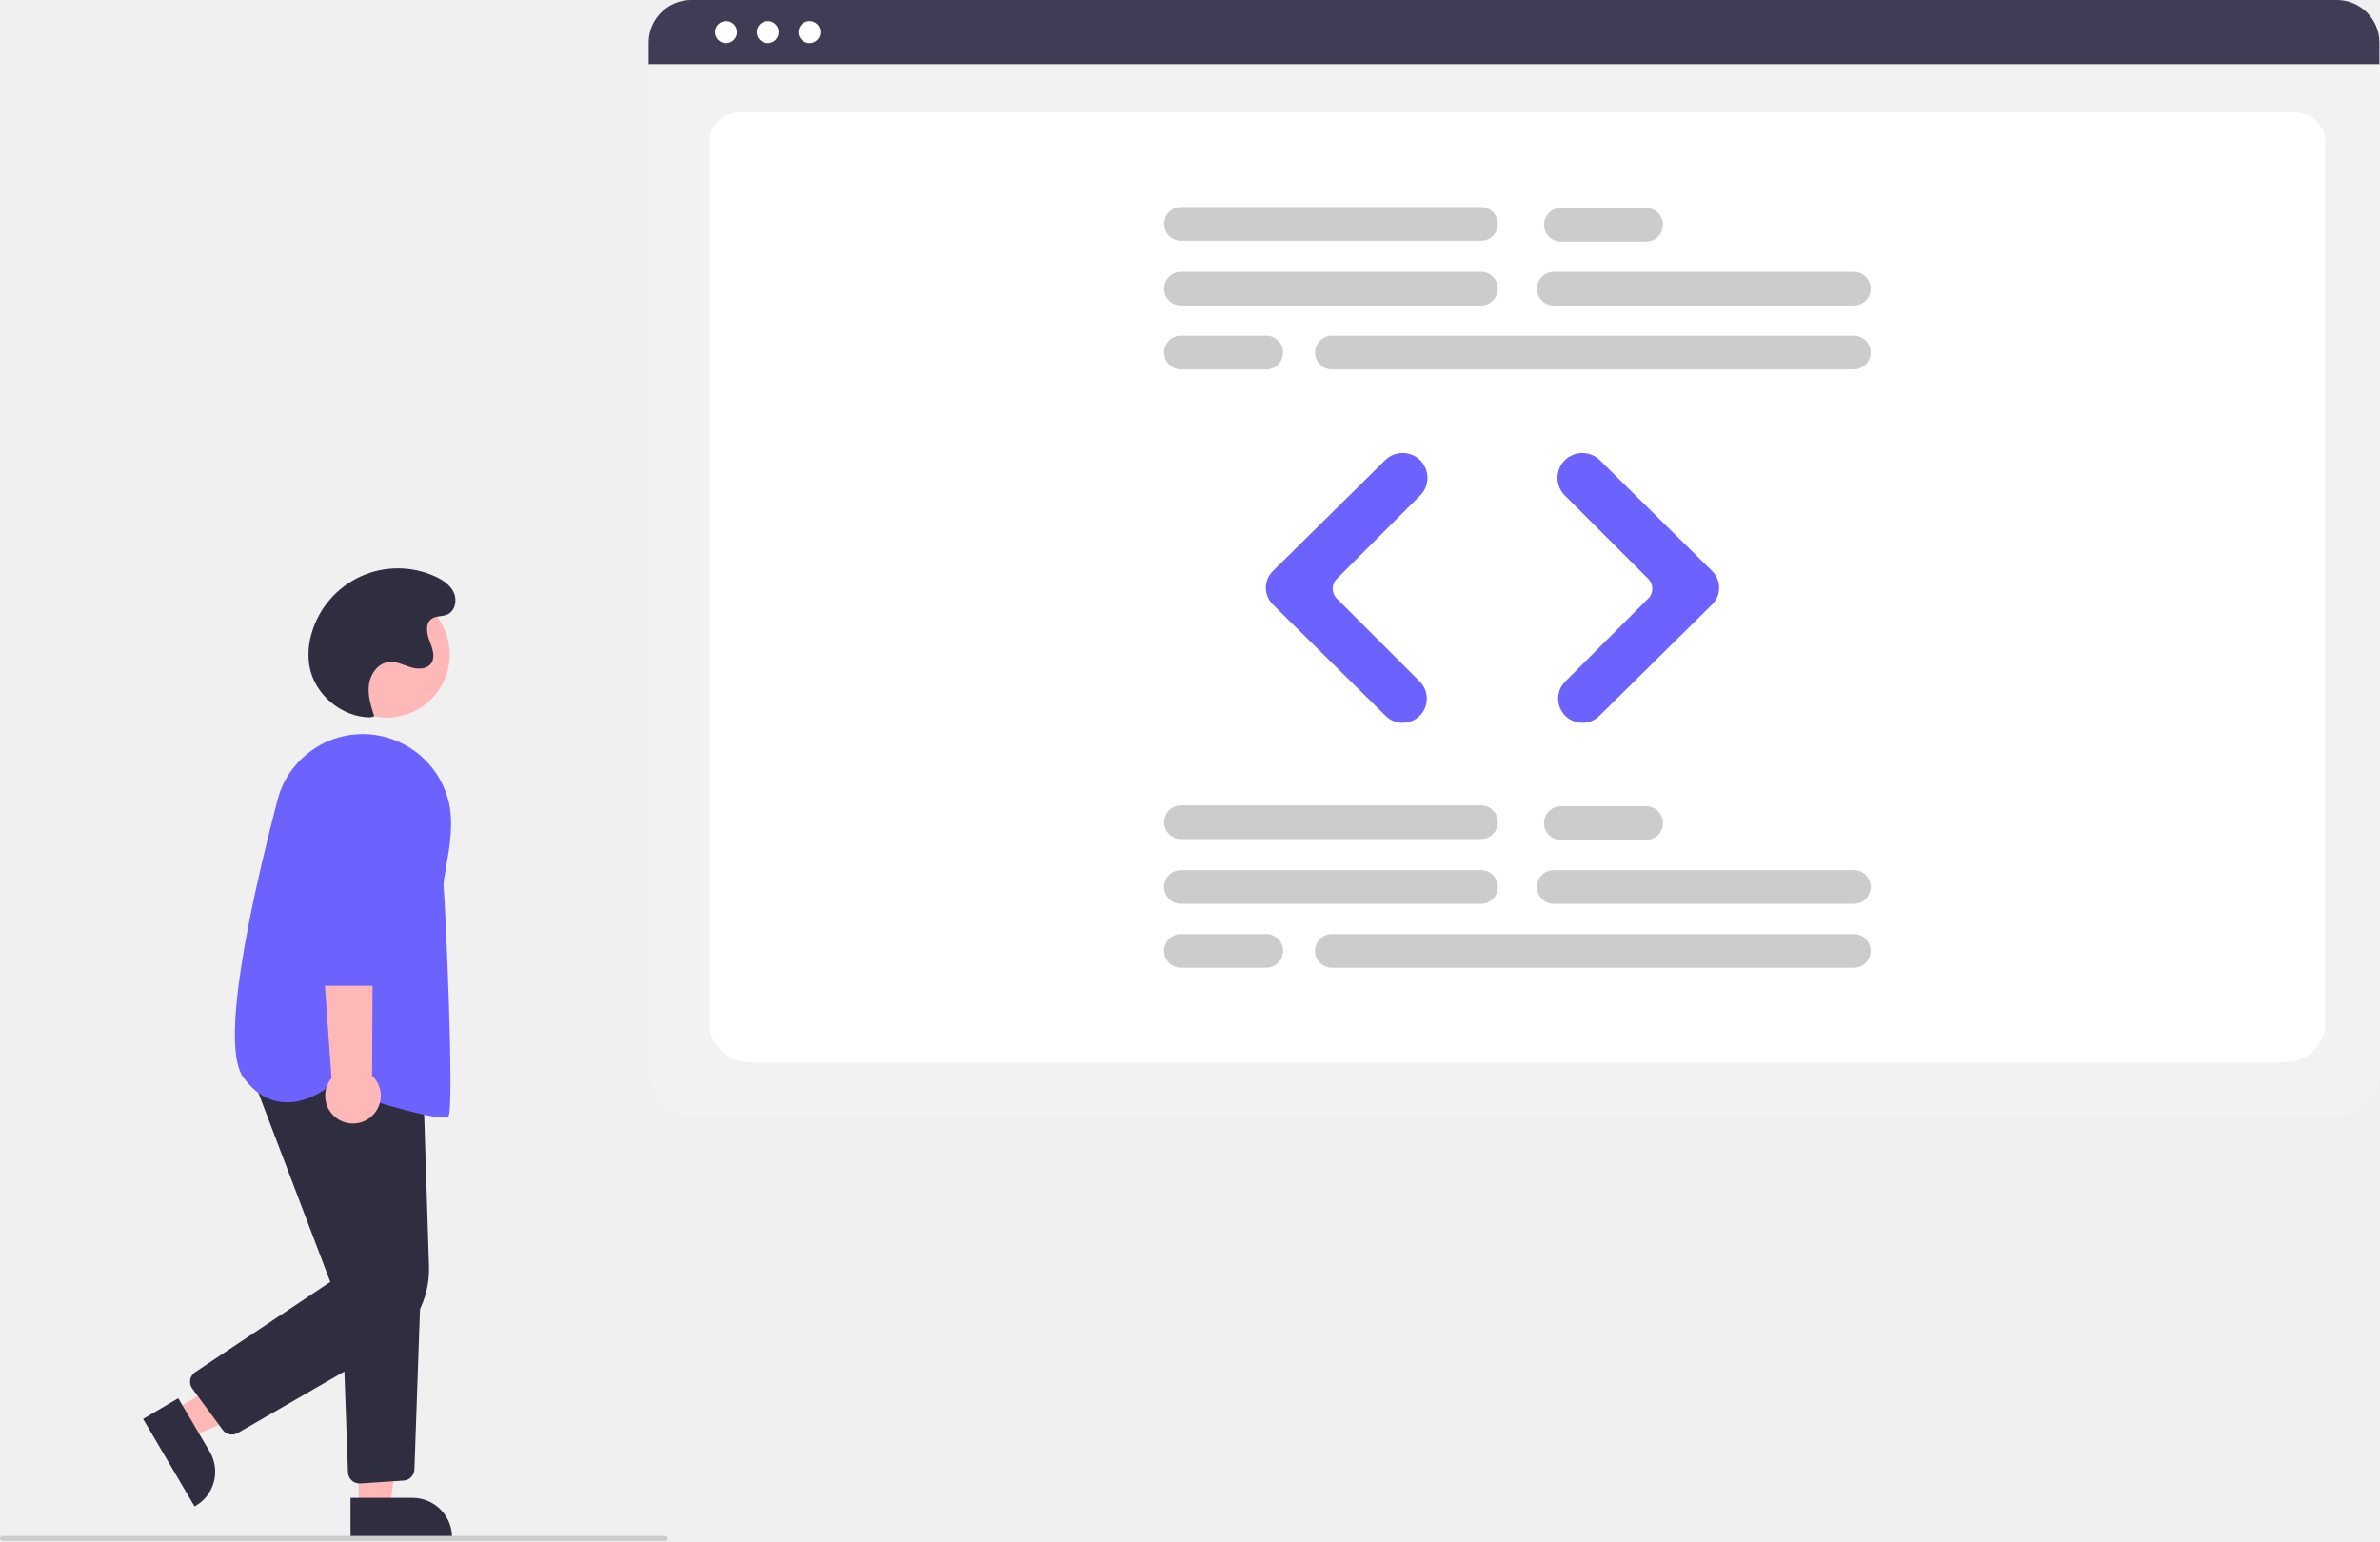
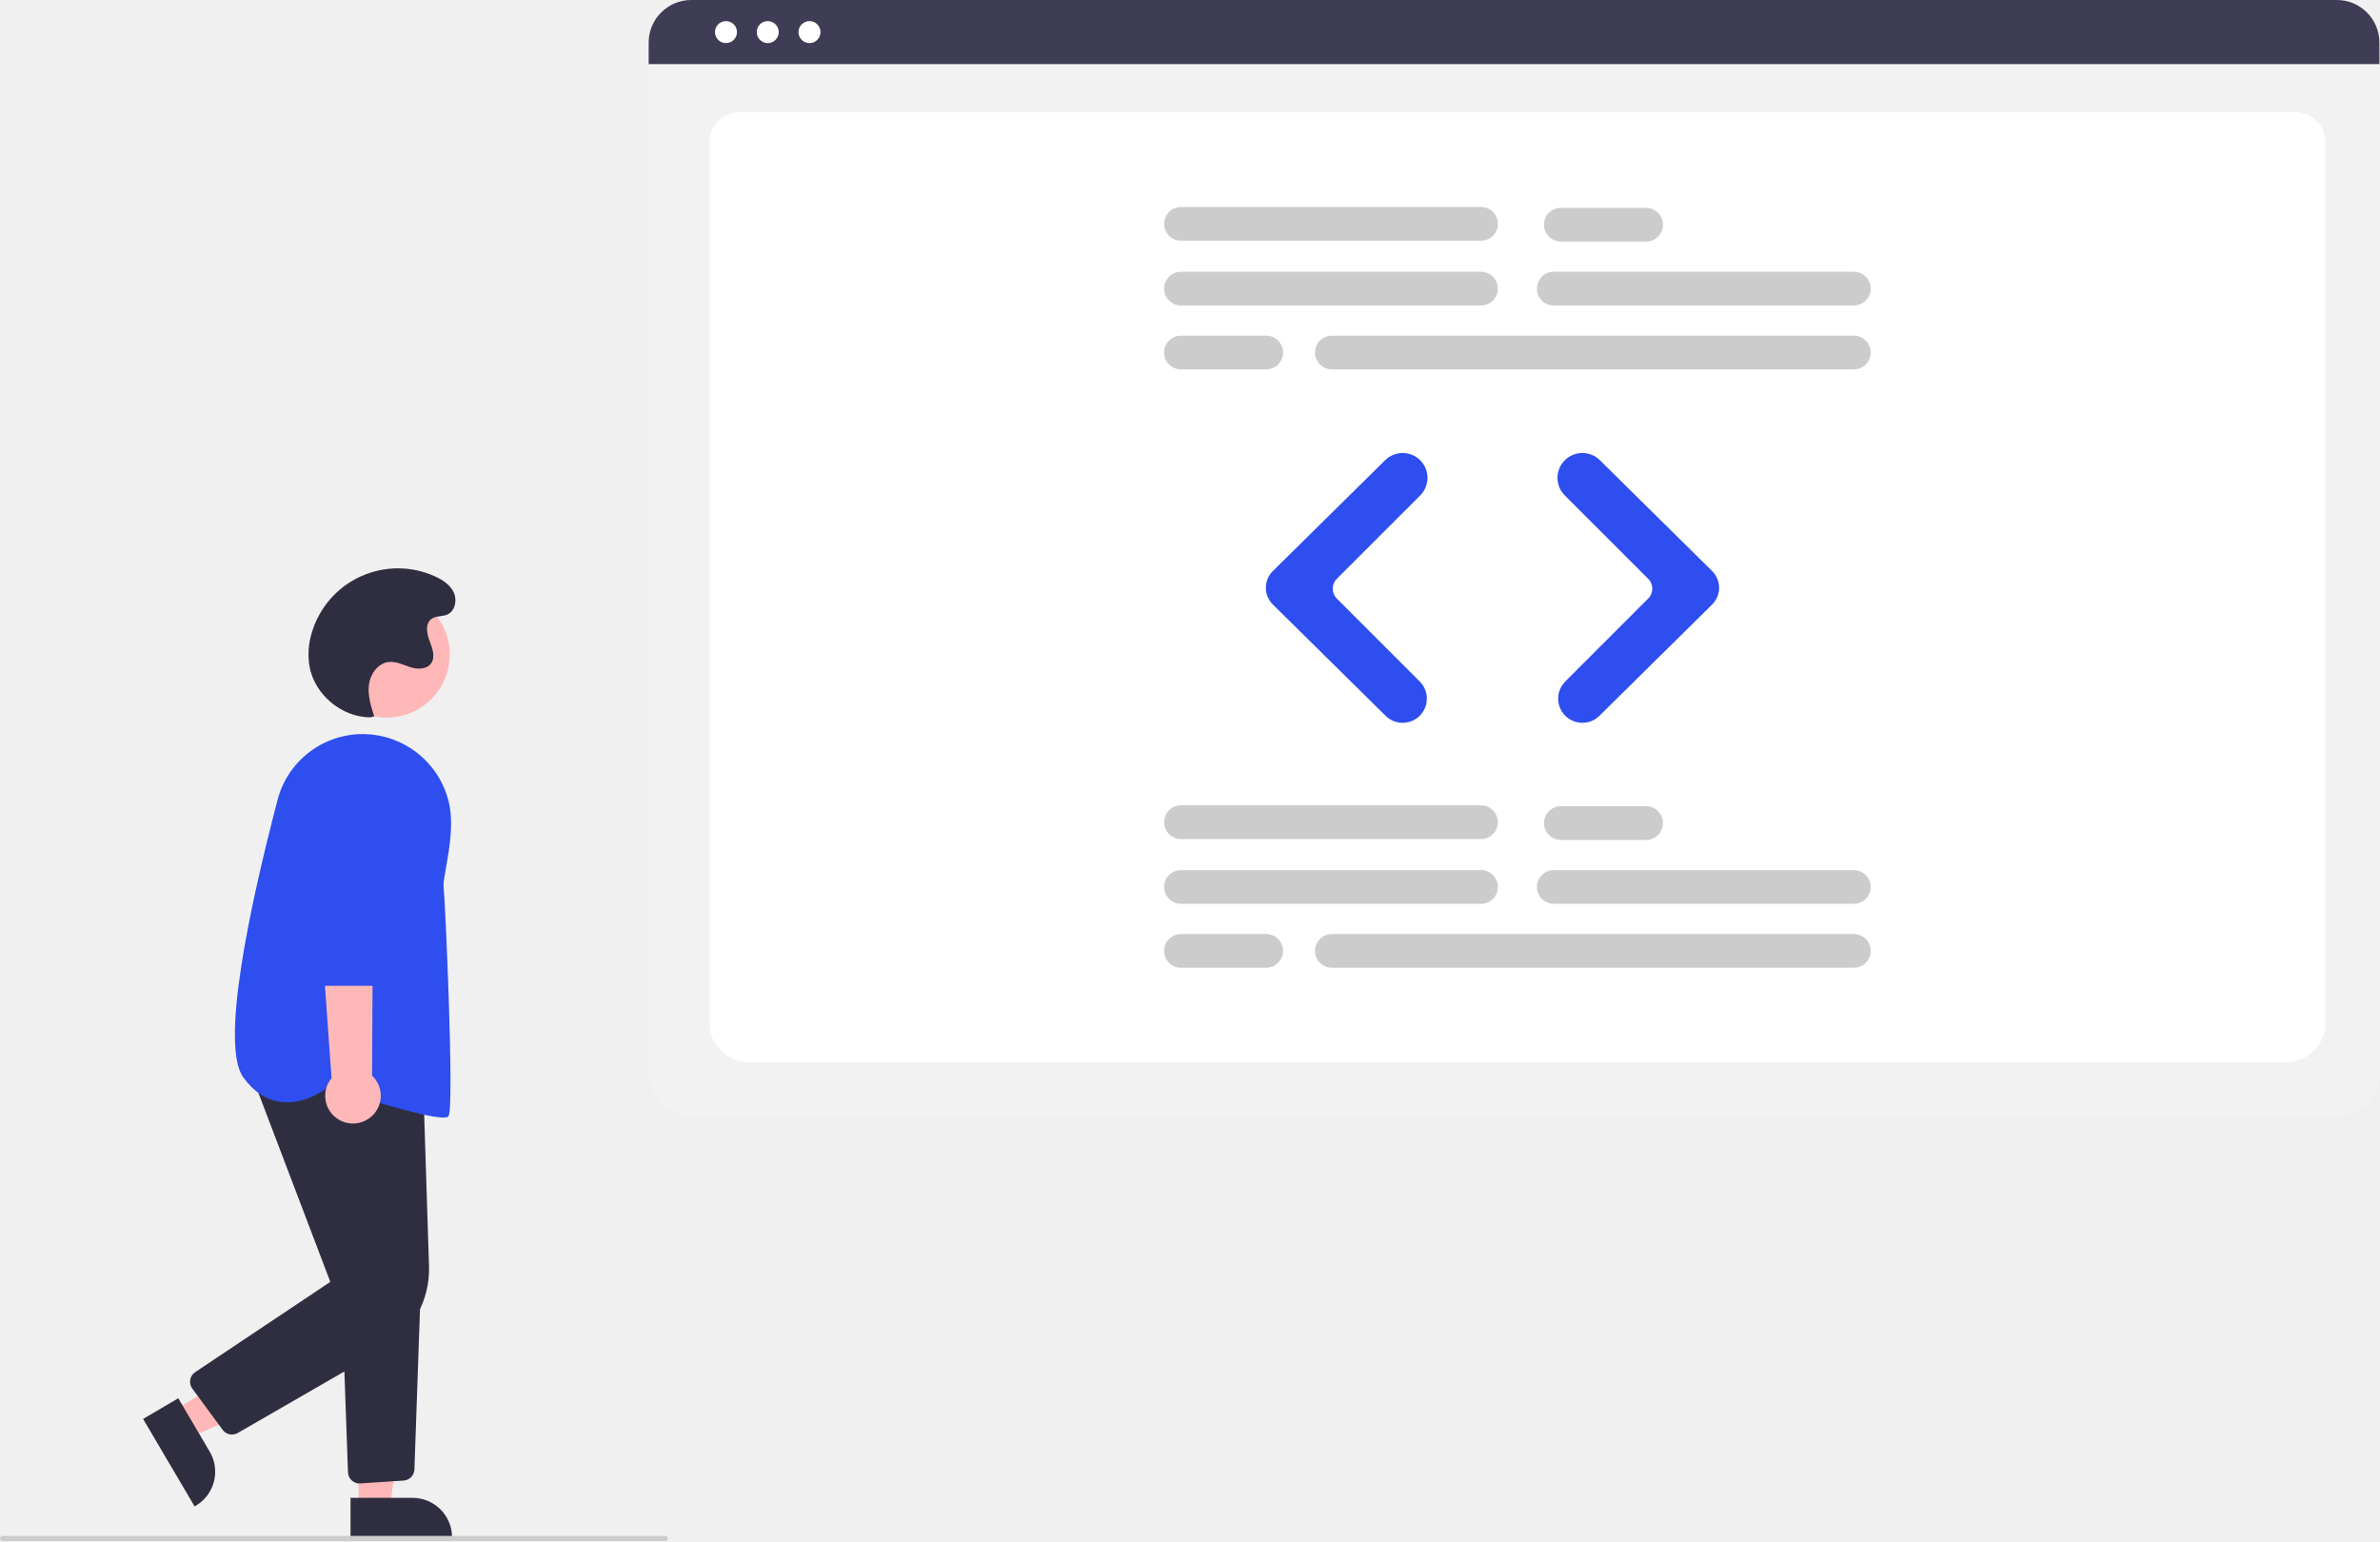
<svg xmlns="http://www.w3.org/2000/svg" id="bb554b9e-b999-4ef3-b2f2-4c0395b94ae2" data-name="Layer 1" width="926.622" height="600.085" viewBox="0 0 926.622 600.085">
  <circle cx="150.534" cy="254.872" r="24.561" fill="#ffb8b8" />
  <polygon points="67.543 549.197 73.762 559.763 117.474 540.803 108.295 525.21 67.543 549.197" fill="#ffb8b8" />
  <path d="M206.096,694.43,218.343,715.237l.001.001A15.386,15.386,0,0,1,212.888,736.302l-.431.254L192.405,702.489Z" transform="translate(-136.6892 -149.9575)" fill="#2f2e41" />
  <polygon points="139.6 587.26 151.86 587.259 157.692 539.971 139.598 539.972 139.6 587.26" fill="#ffb8b8" />
  <path d="M273.162,733.215l24.144-.001h.001a15.386,15.386,0,0,1,15.386,15.386v.5l-39.531.001Z" transform="translate(-136.6892 -149.9575)" fill="#2f2e41" />
  <path d="M227.001,708.567a4.493,4.493,0,0,1-3.624-1.833l-11.824-16.059a4.5,4.5,0,0,1,1.125-6.41l52.614-35.142-31.747-83.475L301.434,571.252l2.287,71.733A36.046,36.046,0,0,1,285.675,675.409l-56.427,32.554A4.486,4.486,0,0,1,227.001,708.567Z" transform="translate(-136.6892 -149.9575)" fill="#2f2e41" />
  <path d="M276.659,727.617a4.5,4.5,0,0,1-4.489-4.34l-2.488-69.882,30.808-1.623-2.453,70.384a4.487,4.487,0,0,1-4.2,4.333l-16.873,1.118C276.863,727.614,276.761,727.617,276.659,727.617Z" transform="translate(-136.6892 -149.9575)" fill="#2f2e41" />
-   <path d="M309.291,585.129c-7.838,0-35.217-8.816-44.721-11.959-1.422,1.138-9.233,6.979-18.351,5.911-5.626-.66-10.579-3.845-14.721-9.466-9.147-12.414,2.151-65.651,13.239-108.126a34.268,34.268,0,0,1,40.529-24.88h0a34.571,34.571,0,0,1,26.088,25.378c2.088,8.498.292,18.494-1.02,25.794-.616,3.432-1.104,6.143-.937,7.475.644,5.148,4.219,85.892,1.92,89.34C311.071,584.963,310.363,585.129,309.291,585.129Z" transform="translate(-136.6892 -149.9575)" fill="#6c63ff" />
+   <path d="M309.291,585.129c-7.838,0-35.217-8.816-44.721-11.959-1.422,1.138-9.233,6.979-18.351,5.911-5.626-.66-10.579-3.845-14.721-9.466-9.147-12.414,2.151-65.651,13.239-108.126a34.268,34.268,0,0,1,40.529-24.88h0a34.571,34.571,0,0,1,26.088,25.378c2.088,8.498.292,18.494-1.02,25.794-.616,3.432-1.104,6.143-.937,7.475.644,5.148,4.219,85.892,1.92,89.34C311.071,584.963,310.363,585.129,309.291,585.129Z" transform="translate(-136.6892 -149.9575)" fill="#2e4eef" />
  <path d="M280.616,585.272a10.743,10.743,0,0,0,.942-16.446l.485-97.844-23.045,3.837,6.769,94.97A10.801,10.801,0,0,0,280.616,585.272Z" transform="translate(-136.6892 -149.9575)" fill="#ffb8b8" />
-   <path d="M285.946,533.818H261.124a4.514,4.514,0,0,1-4.5-4.459l-.609-67.292a17.603,17.603,0,1,1,35.204.043L290.446,529.37A4.515,4.515,0,0,1,285.946,533.818Z" transform="translate(-136.6892 -149.9575)" fill="#6c63ff" />
+   <path d="M285.946,533.818H261.124a4.514,4.514,0,0,1-4.5-4.459l-.609-67.292a17.603,17.603,0,1,1,35.204.043L290.446,529.37A4.515,4.515,0,0,1,285.946,533.818Z" transform="translate(-136.6892 -149.9575)" fill="#2e4eef" />
  <path d="M280.969,429.289c-11.245.021-21.854-8.868-23.803-19.943a28.671,28.671,0,0,1,.919-13.014A34.954,34.954,0,0,1,306.021,374.379c3.008,1.361,5.971,3.316,7.349,6.317s.515,7.195-2.498,8.546c-1.969.882-4.44.449-6.187,1.716-2.509,1.819-1.863,5.691-.743,8.581s2.388,6.387.509,8.852c-1.75,2.297-5.249,2.226-8.004,1.361s-5.476-2.313-8.349-2.018c-4.19.43-7.202,4.598-7.759,8.773s.755,8.349,2.05,12.357Z" transform="translate(-136.6892 -149.9575)" fill="#2f2e41" />
  <path d="M395.689,750.042h-258a1,1,0,1,1,0-2h258a1,1,0,0,1,0,2Z" transform="translate(-136.6892 -149.9575)" fill="#ccc" />
  <path d="M1046.811,584.505H405.972a16.519,16.519,0,0,1-16.5-16.5V172.852a12.102,12.102,0,0,1,12.088-12.088h649.453a12.311,12.311,0,0,1,12.297,12.297V568.005A16.519,16.519,0,0,1,1046.811,584.505Z" transform="translate(-136.6892 -149.9575)" fill="#f2f2f2" />
  <path d="M1026.091,563.673H428.846c-8.755,0-15.878-6.67-15.878-14.868v-344.105c0-6.08,5.278-11.027,11.766-11.027H1030.008c6.595,0,11.961,5.028,11.961,11.208V548.805C1041.969,557.003,1034.846,563.673,1026.091,563.673Z" transform="translate(-136.6892 -149.9575)" fill="#fff" />
  <path d="M1063.081,174.908H389.241v-8.4a16.574,16.574,0,0,1,16.56-16.55H1046.521a16.574,16.574,0,0,1,16.56,16.55Z" transform="translate(-136.6892 -149.9575)" fill="#3f3d56" />
  <circle cx="282.647" cy="12.5" r="4.283" fill="#fff" />
  <circle cx="298.906" cy="12.5" r="4.283" fill="#fff" />
  <circle cx="315.165" cy="12.5" r="4.283" fill="#fff" />
  <path d="M713.3,268.912H596.492a6.566,6.566,0,0,1,0-13.132H713.3a6.566,6.566,0,1,1,0,13.132Z" transform="translate(-136.6892 -149.9575)" fill="#ccc" />
  <path d="M858.446,268.912H741.638a6.566,6.566,0,0,1,0-13.132H858.446a6.566,6.566,0,1,1,0,13.132Z" transform="translate(-136.6892 -149.9575)" fill="#ccc" />
  <path d="M858.446,293.794H655.241a6.566,6.566,0,1,1,0-13.132H858.446a6.566,6.566,0,1,1,0,13.132Z" transform="translate(-136.6892 -149.9575)" fill="#ccc" />
  <path d="M713.3,243.684H596.492a6.566,6.566,0,0,1,0-13.132H713.3a6.566,6.566,0,1,1,0,13.132Z" transform="translate(-136.6892 -149.9575)" fill="#ccc" />
  <path d="M777.579,244.03H744.402a6.566,6.566,0,0,1,0-13.132H777.579a6.566,6.566,0,1,1,0,13.132Z" transform="translate(-136.6892 -149.9575)" fill="#ccc" />
  <path d="M629.668,293.794H596.492a6.566,6.566,0,0,1,0-13.132h33.176a6.566,6.566,0,1,1,0,13.132Z" transform="translate(-136.6892 -149.9575)" fill="#ccc" />
  <path d="M713.3,501.912H596.492a6.566,6.566,0,0,1,0-13.132H713.3a6.566,6.566,0,1,1,0,13.132Z" transform="translate(-136.6892 -149.9575)" fill="#ccc" />
  <path d="M858.446,501.912H741.638a6.566,6.566,0,0,1,0-13.132H858.446a6.566,6.566,0,1,1,0,13.132Z" transform="translate(-136.6892 -149.9575)" fill="#ccc" />
  <path d="M858.446,526.794H655.241a6.566,6.566,0,1,1,0-13.132H858.446a6.566,6.566,0,1,1,0,13.132Z" transform="translate(-136.6892 -149.9575)" fill="#ccc" />
  <path d="M713.3,476.684H596.492a6.566,6.566,0,0,1,0-13.132H713.3a6.566,6.566,0,1,1,0,13.132Z" transform="translate(-136.6892 -149.9575)" fill="#ccc" />
  <path d="M777.579,477.03H744.402a6.566,6.566,0,0,1,0-13.132H777.579a6.566,6.566,0,0,1,0,13.132Z" transform="translate(-136.6892 -149.9575)" fill="#ccc" />
  <path d="M629.668,526.794H596.492a6.566,6.566,0,0,1,0-13.132h33.176a6.566,6.566,0,1,1,0,13.132Z" transform="translate(-136.6892 -149.9575)" fill="#ccc" />
-   <path d="M682.793,431.419a9.397,9.397,0,0,1-6.624-2.71l-43.909-43.359a9.152,9.152,0,0,1,0-13.023l43.731-43.184a9.702,9.702,0,0,1,13.644.043h0a9.689,9.689,0,0,1,0,13.687l-32.496,32.497a5.413,5.413,0,0,0,0,7.647l32.32,32.32a9.418,9.418,0,0,1-6.666,16.084Z" transform="translate(-136.6892 -149.9575)" fill="#6c63ff" />
-   <path d="M752.759,431.419a9.418,9.418,0,0,1-6.666-16.084L778.412,383.015a5.413,5.413,0,0,0,0-7.647L745.916,342.872a9.678,9.678,0,0,1,0-13.687h0a9.702,9.702,0,0,1,13.644-.043l43.731,43.184a9.152,9.152,0,0,1,0,13.023l-43.909,43.359A9.399,9.399,0,0,1,752.759,431.419Z" transform="translate(-136.6892 -149.9575)" fill="#6c63ff" />
+   <path d="M682.793,431.419a9.397,9.397,0,0,1-6.624-2.71l-43.909-43.359a9.152,9.152,0,0,1,0-13.023l43.731-43.184a9.702,9.702,0,0,1,13.644.043h0a9.689,9.689,0,0,1,0,13.687l-32.496,32.497a5.413,5.413,0,0,0,0,7.647l32.32,32.32a9.418,9.418,0,0,1-6.666,16.084Z" transform="translate(-136.6892 -149.9575)" fill="#2e4eef" />
+   <path d="M752.759,431.419a9.418,9.418,0,0,1-6.666-16.084L778.412,383.015a5.413,5.413,0,0,0,0-7.647L745.916,342.872a9.678,9.678,0,0,1,0-13.687h0a9.702,9.702,0,0,1,13.644-.043l43.731,43.184a9.152,9.152,0,0,1,0,13.023l-43.909,43.359A9.399,9.399,0,0,1,752.759,431.419Z" transform="translate(-136.6892 -149.9575)" fill="#2e4eef" />
</svg>
